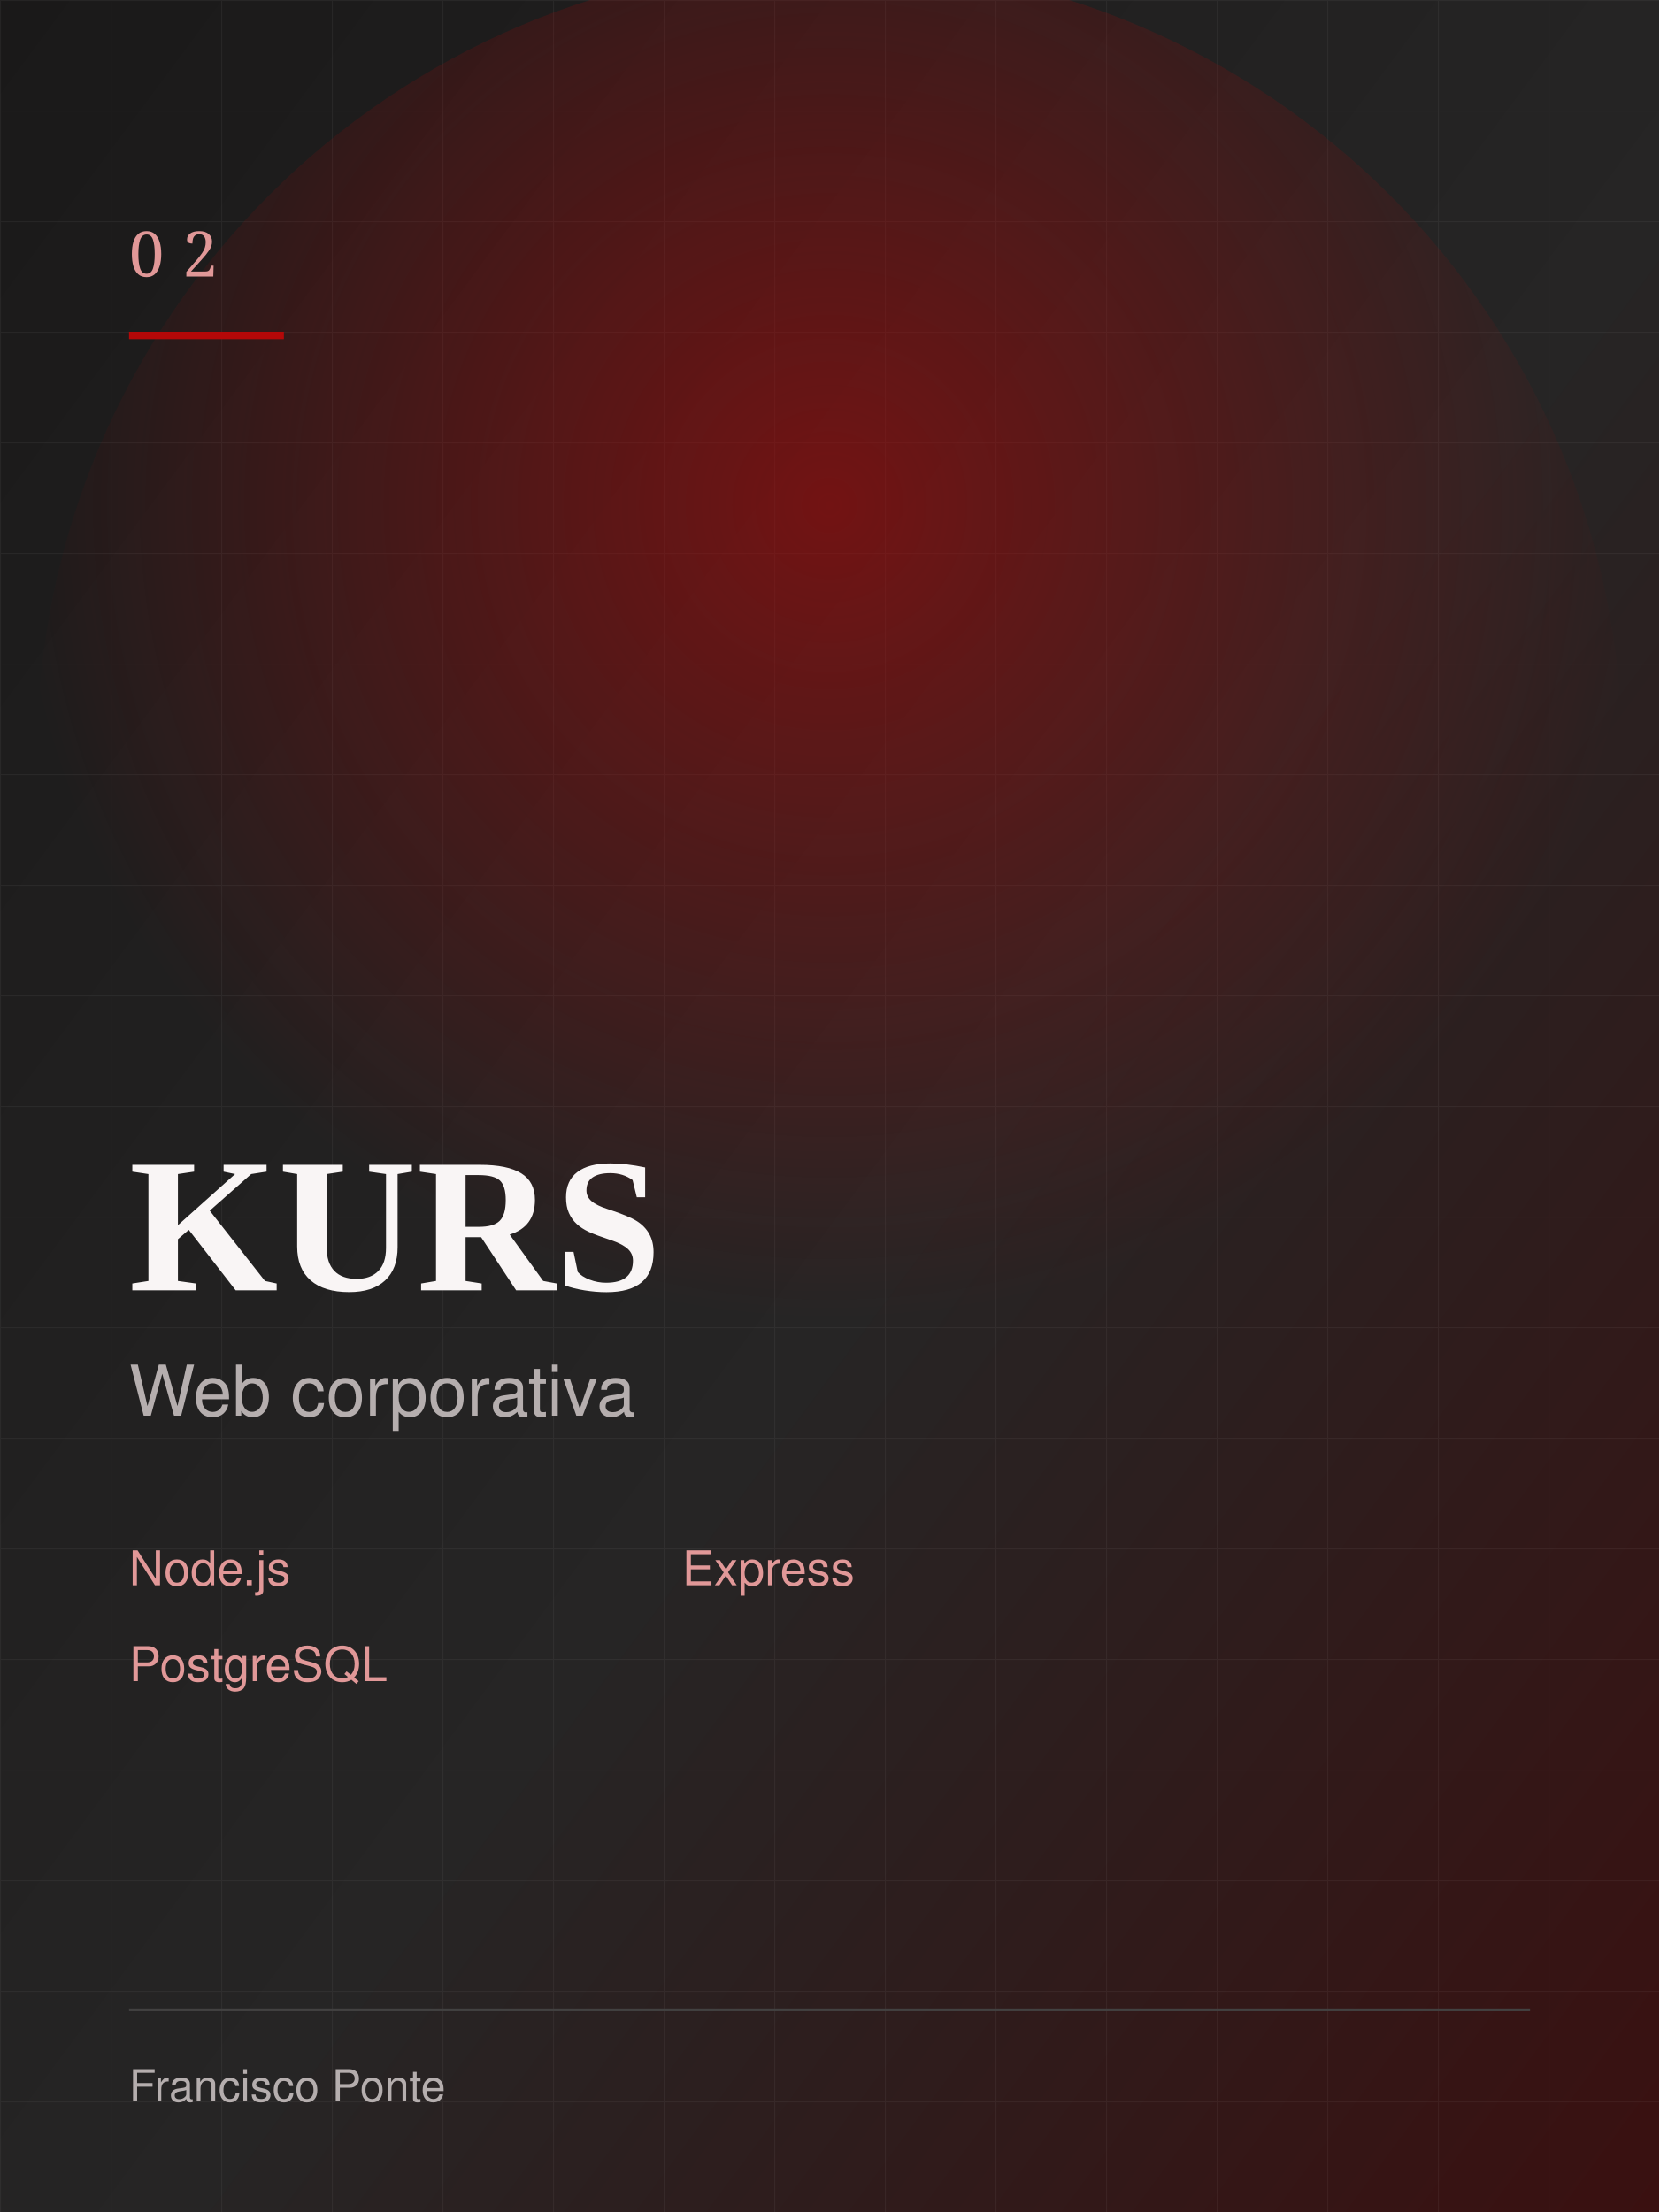
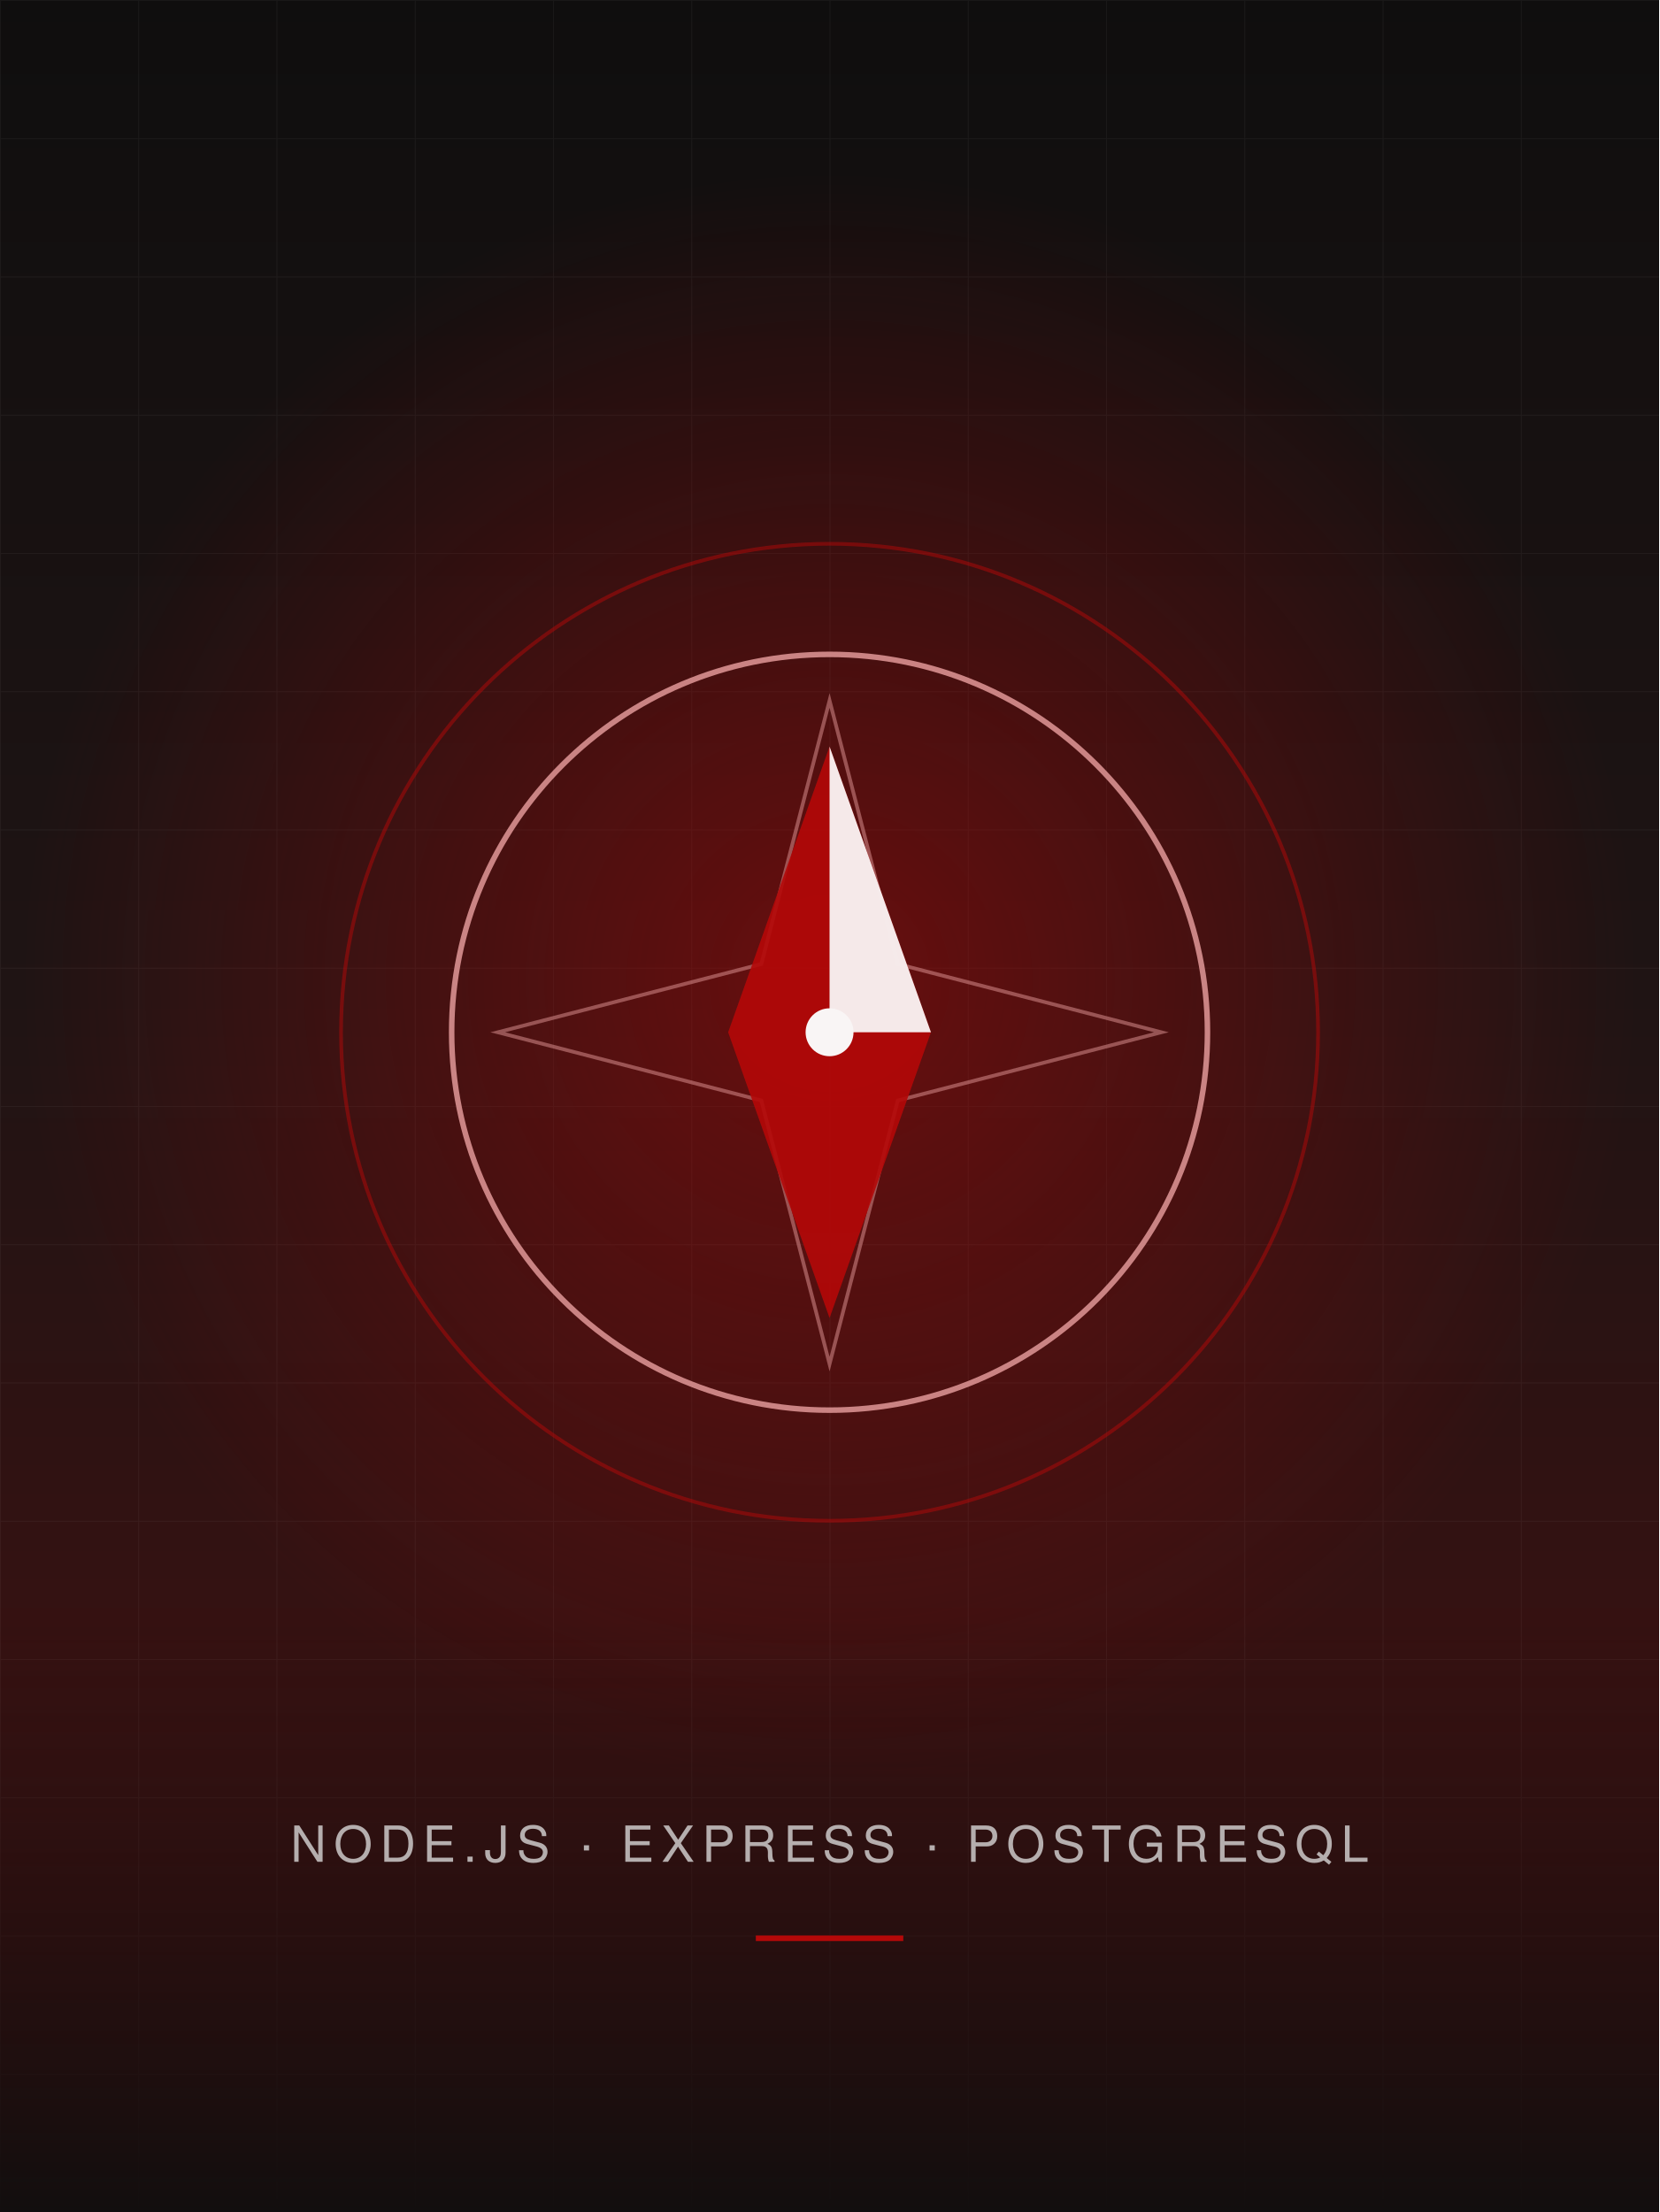
- <svg xmlns="http://www.w3.org/2000/svg" viewBox="0 0 900 1200" width="900" height="1200" role="img" aria-label="KURS: Web corporativa">
+ <svg xmlns="http://www.w3.org/2000/svg" viewBox="0 0 900 1200" width="900" height="1200" role="img" aria-label="Brújula de KURS">
  <defs>
-     <linearGradient id="fondo" x1="0" y1="0" x2="1" y2="1">
-       <stop offset="0%" stop-color="#1a1919" />
-       <stop offset="55%" stop-color="#262525" />
-       <stop offset="100%" stop-color="#3a1010" />
+     <linearGradient id="fondo" x1="0" y1="0" x2="0" y2="1">
+       <stop offset="0%" stop-color="#0f0e0e" />
+       <stop offset="45%" stop-color="#1f1414" />
+       <stop offset="100%" stop-color="#4a0f0f" />
    </linearGradient>
-     <radialGradient id="halo" cx="50%" cy="34%" r="52%">
-       <stop offset="0%" stop-color="#b40808" stop-opacity="0.55" />
+     <radialGradient id="halo" cx="50%" cy="47%" r="46%">
+       <stop offset="0%" stop-color="#b40808" stop-opacity="0.5" />
      <stop offset="100%" stop-color="#b40808" stop-opacity="0" />
    </radialGradient>
-     <pattern id="rejilla" width="60" height="60" patternUnits="userSpaceOnUse">
-       <path d="M60 0H0V60" fill="none" stroke="#f9f5f5" stroke-opacity="0.05" stroke-width="1" />
+     <linearGradient id="pie" x1="0" y1="0" x2="0" y2="1">
+       <stop offset="0%" stop-color="#0f0e0e" stop-opacity="0" />
+       <stop offset="100%" stop-color="#0f0e0e" stop-opacity="0.95" />
+     </linearGradient>
+     <pattern id="rejilla" width="75" height="75" patternUnits="userSpaceOnUse">
+       <path d="M75 0H0V75" fill="none" stroke="#f9f5f5" stroke-opacity="0.045" stroke-width="1" />
    </pattern>
  </defs>
  <rect width="900" height="1200" fill="url(#fondo)" />
  <rect width="900" height="1200" fill="url(#rejilla)" />
-   <circle cx="450" cy="410" r="430" fill="url(#halo)" />
-   <text x="70" y="150" font-family="Georgia, serif" font-size="34" fill="#e19898" letter-spacing="10">02</text>
-   <rect x="70" y="180" width="84" height="4" fill="#b40808" />
-   <text x="70" y="700" font-family="Georgia, 'Times New Roman', serif" font-size="104" font-weight="700" fill="#f9f5f5">KURS</text>
-   <text x="70" y="768" font-family="Helvetica, Arial, sans-serif" font-size="38" fill="#b5aeae">Web corporativa</text>
-   <g font-family="Helvetica, Arial, sans-serif" font-size="26" fill="#e19898">
-     <text x="70" y="860">Node.js</text>
-     <text x="370" y="860">Express</text>
-     <text x="70" y="912">PostgreSQL</text>
+   <circle cx="450" cy="560" r="470" fill="url(#halo)" />
+   <g>
+     <circle cx="450" cy="560" r="205" fill="none" stroke="#e19898" stroke-width="3" opacity="0.85" />
+     <circle cx="450" cy="560" r="265" fill="none" stroke="#b40808" stroke-width="2" opacity="0.5" />
+     <path d="M450 380 L487 523 L630 560 L487 597 L450 740 L413 597 L270 560 L413 523 Z" fill="none" stroke="#e19898" stroke-width="2" opacity="0.5" />
+     <path d="M450 405 L505 560 L450 715 L395 560 Z" fill="#b40808" opacity="0.9" />
+     <path d="M450 405 L505 560 L450 560 Z" fill="#f9f5f5" opacity="0.95" />
+     <circle cx="450" cy="560" r="13" fill="#f9f5f5" />
  </g>
-   <rect x="70" y="1090" width="760" height="1" fill="#424141" />
-   <text x="70" y="1140" font-family="Helvetica, Arial, sans-serif" font-size="24" fill="#b5aeae">Francisco Ponte</text>
+   <rect x="0" y="880" width="900" height="320" fill="url(#pie)" />
+   <text x="450" y="1010" text-anchor="middle" font-family="Helvetica, Arial, sans-serif" font-size="27" letter-spacing="4" fill="#b5aeae">NODE.JS · EXPRESS · POSTGRESQL</text>
+   <rect x="410" y="1050" width="80" height="3" fill="#b40808" />
</svg>
